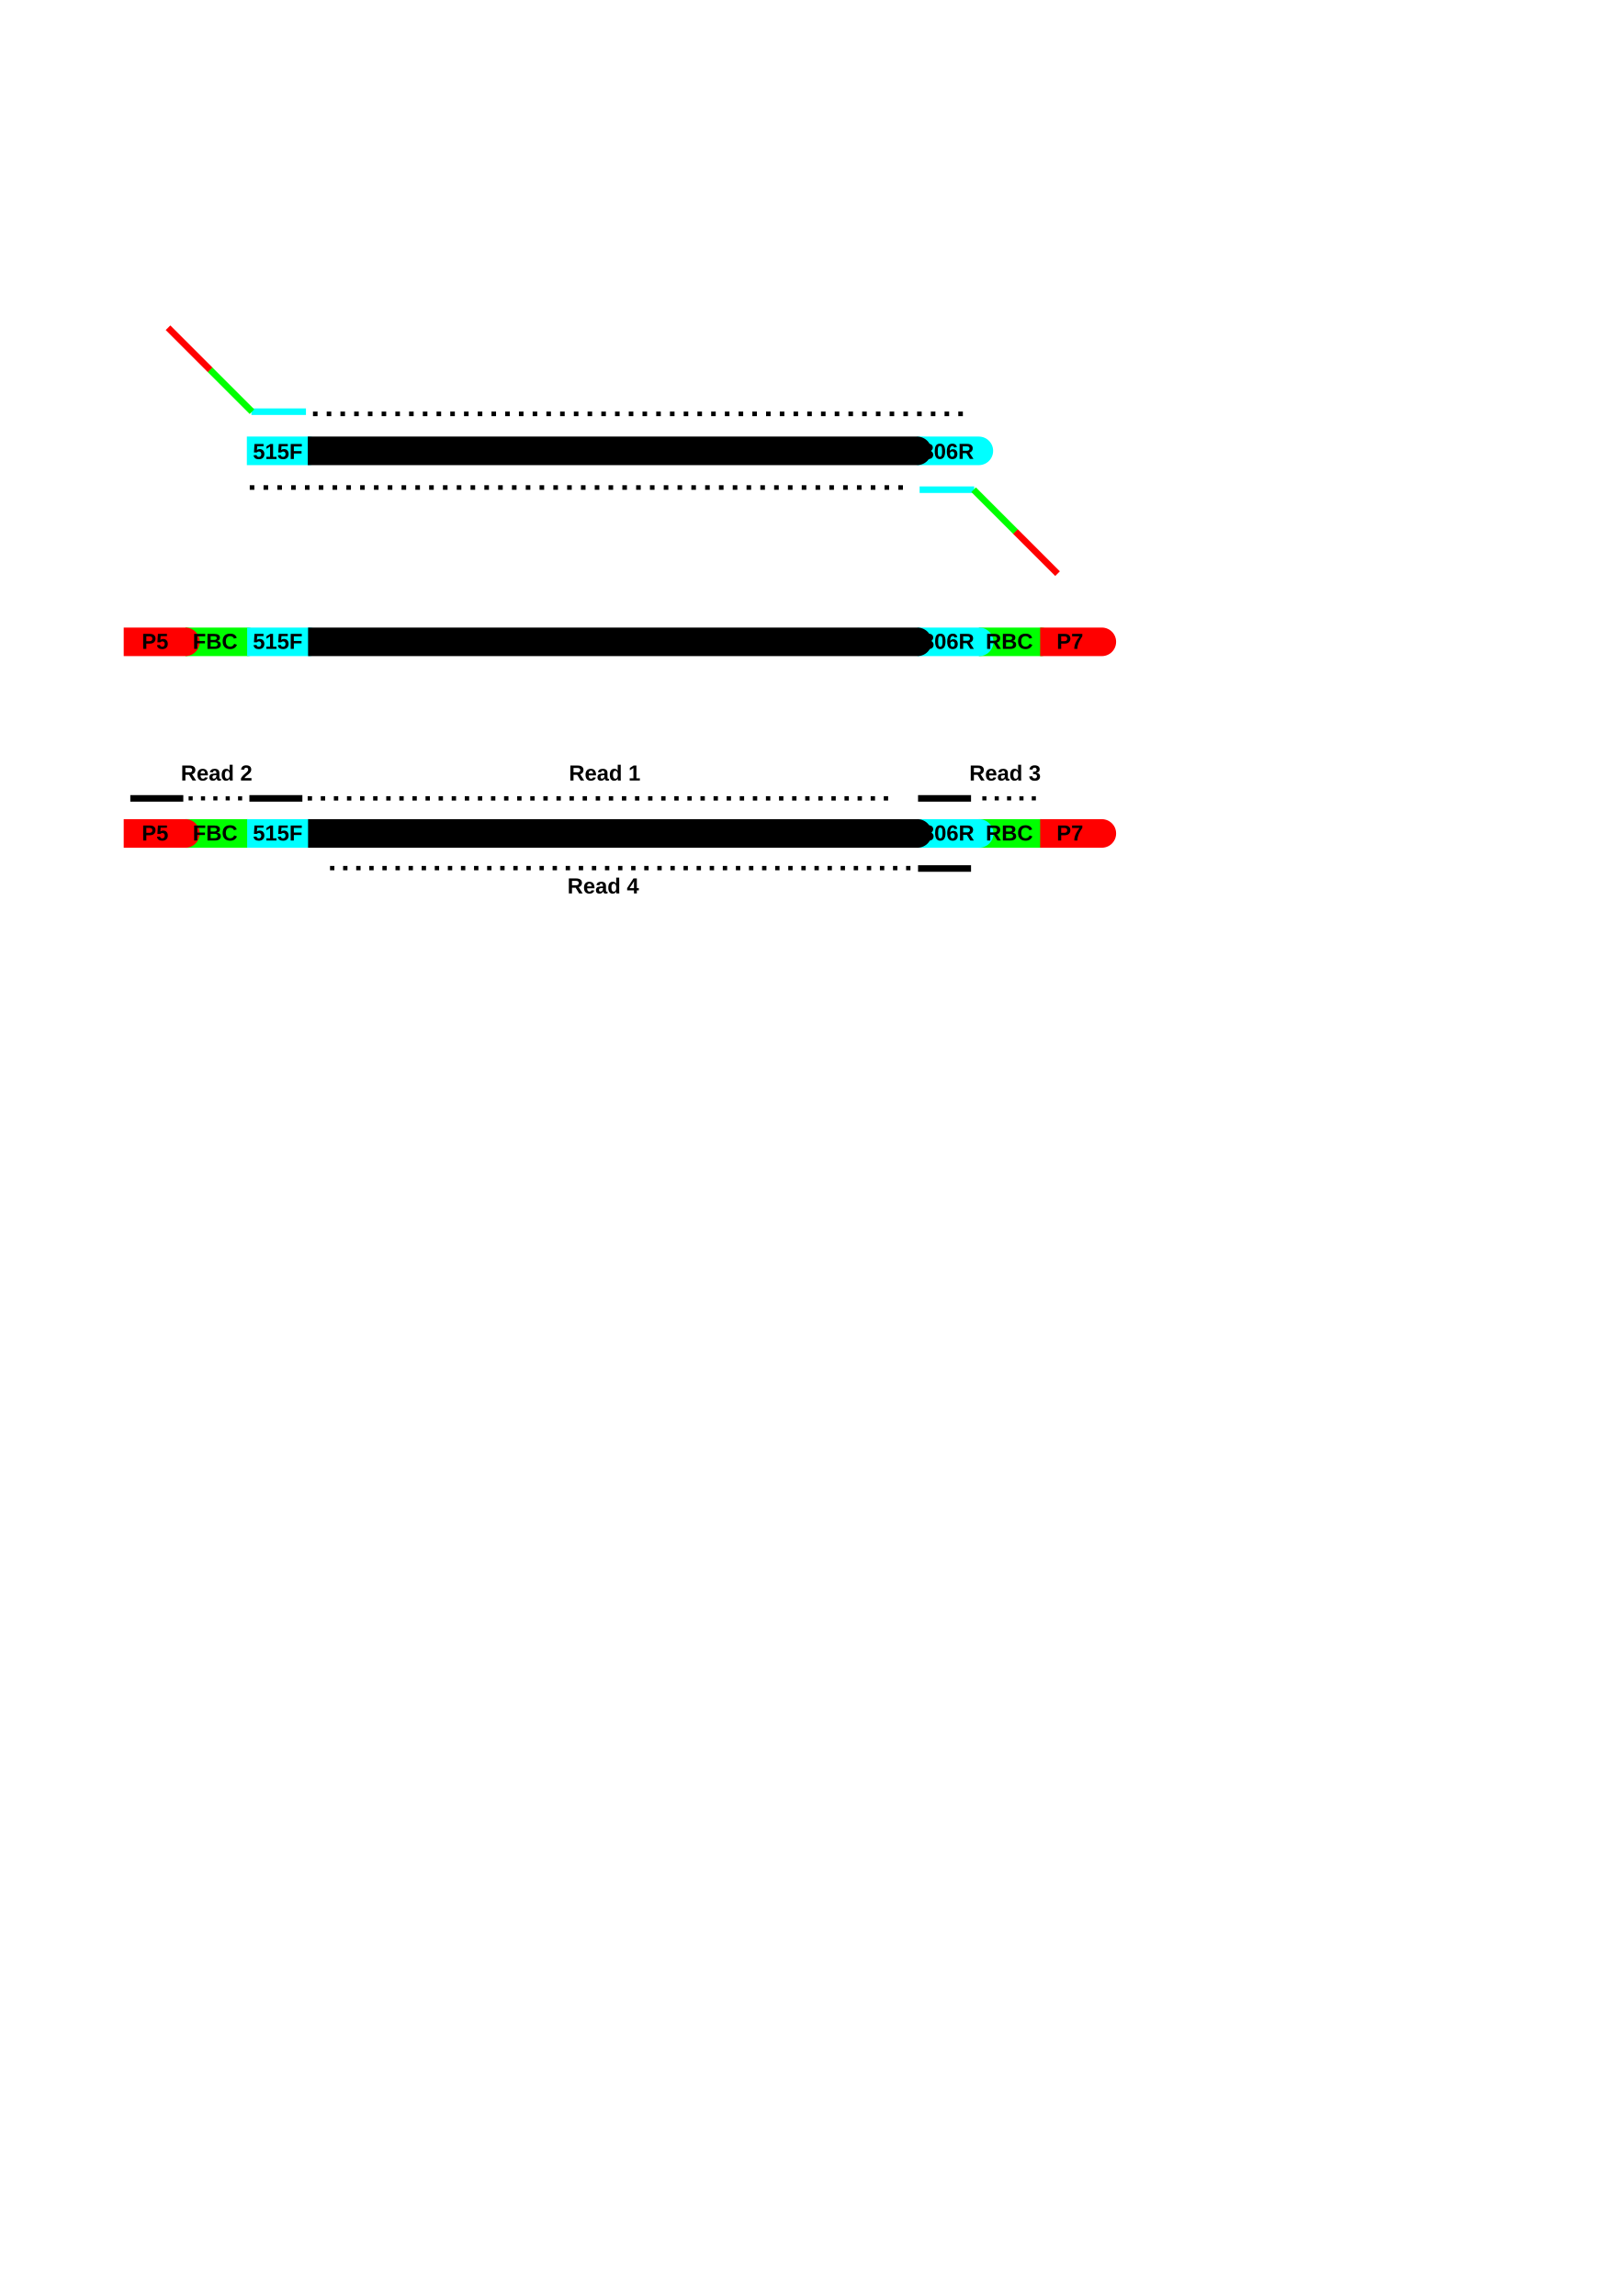
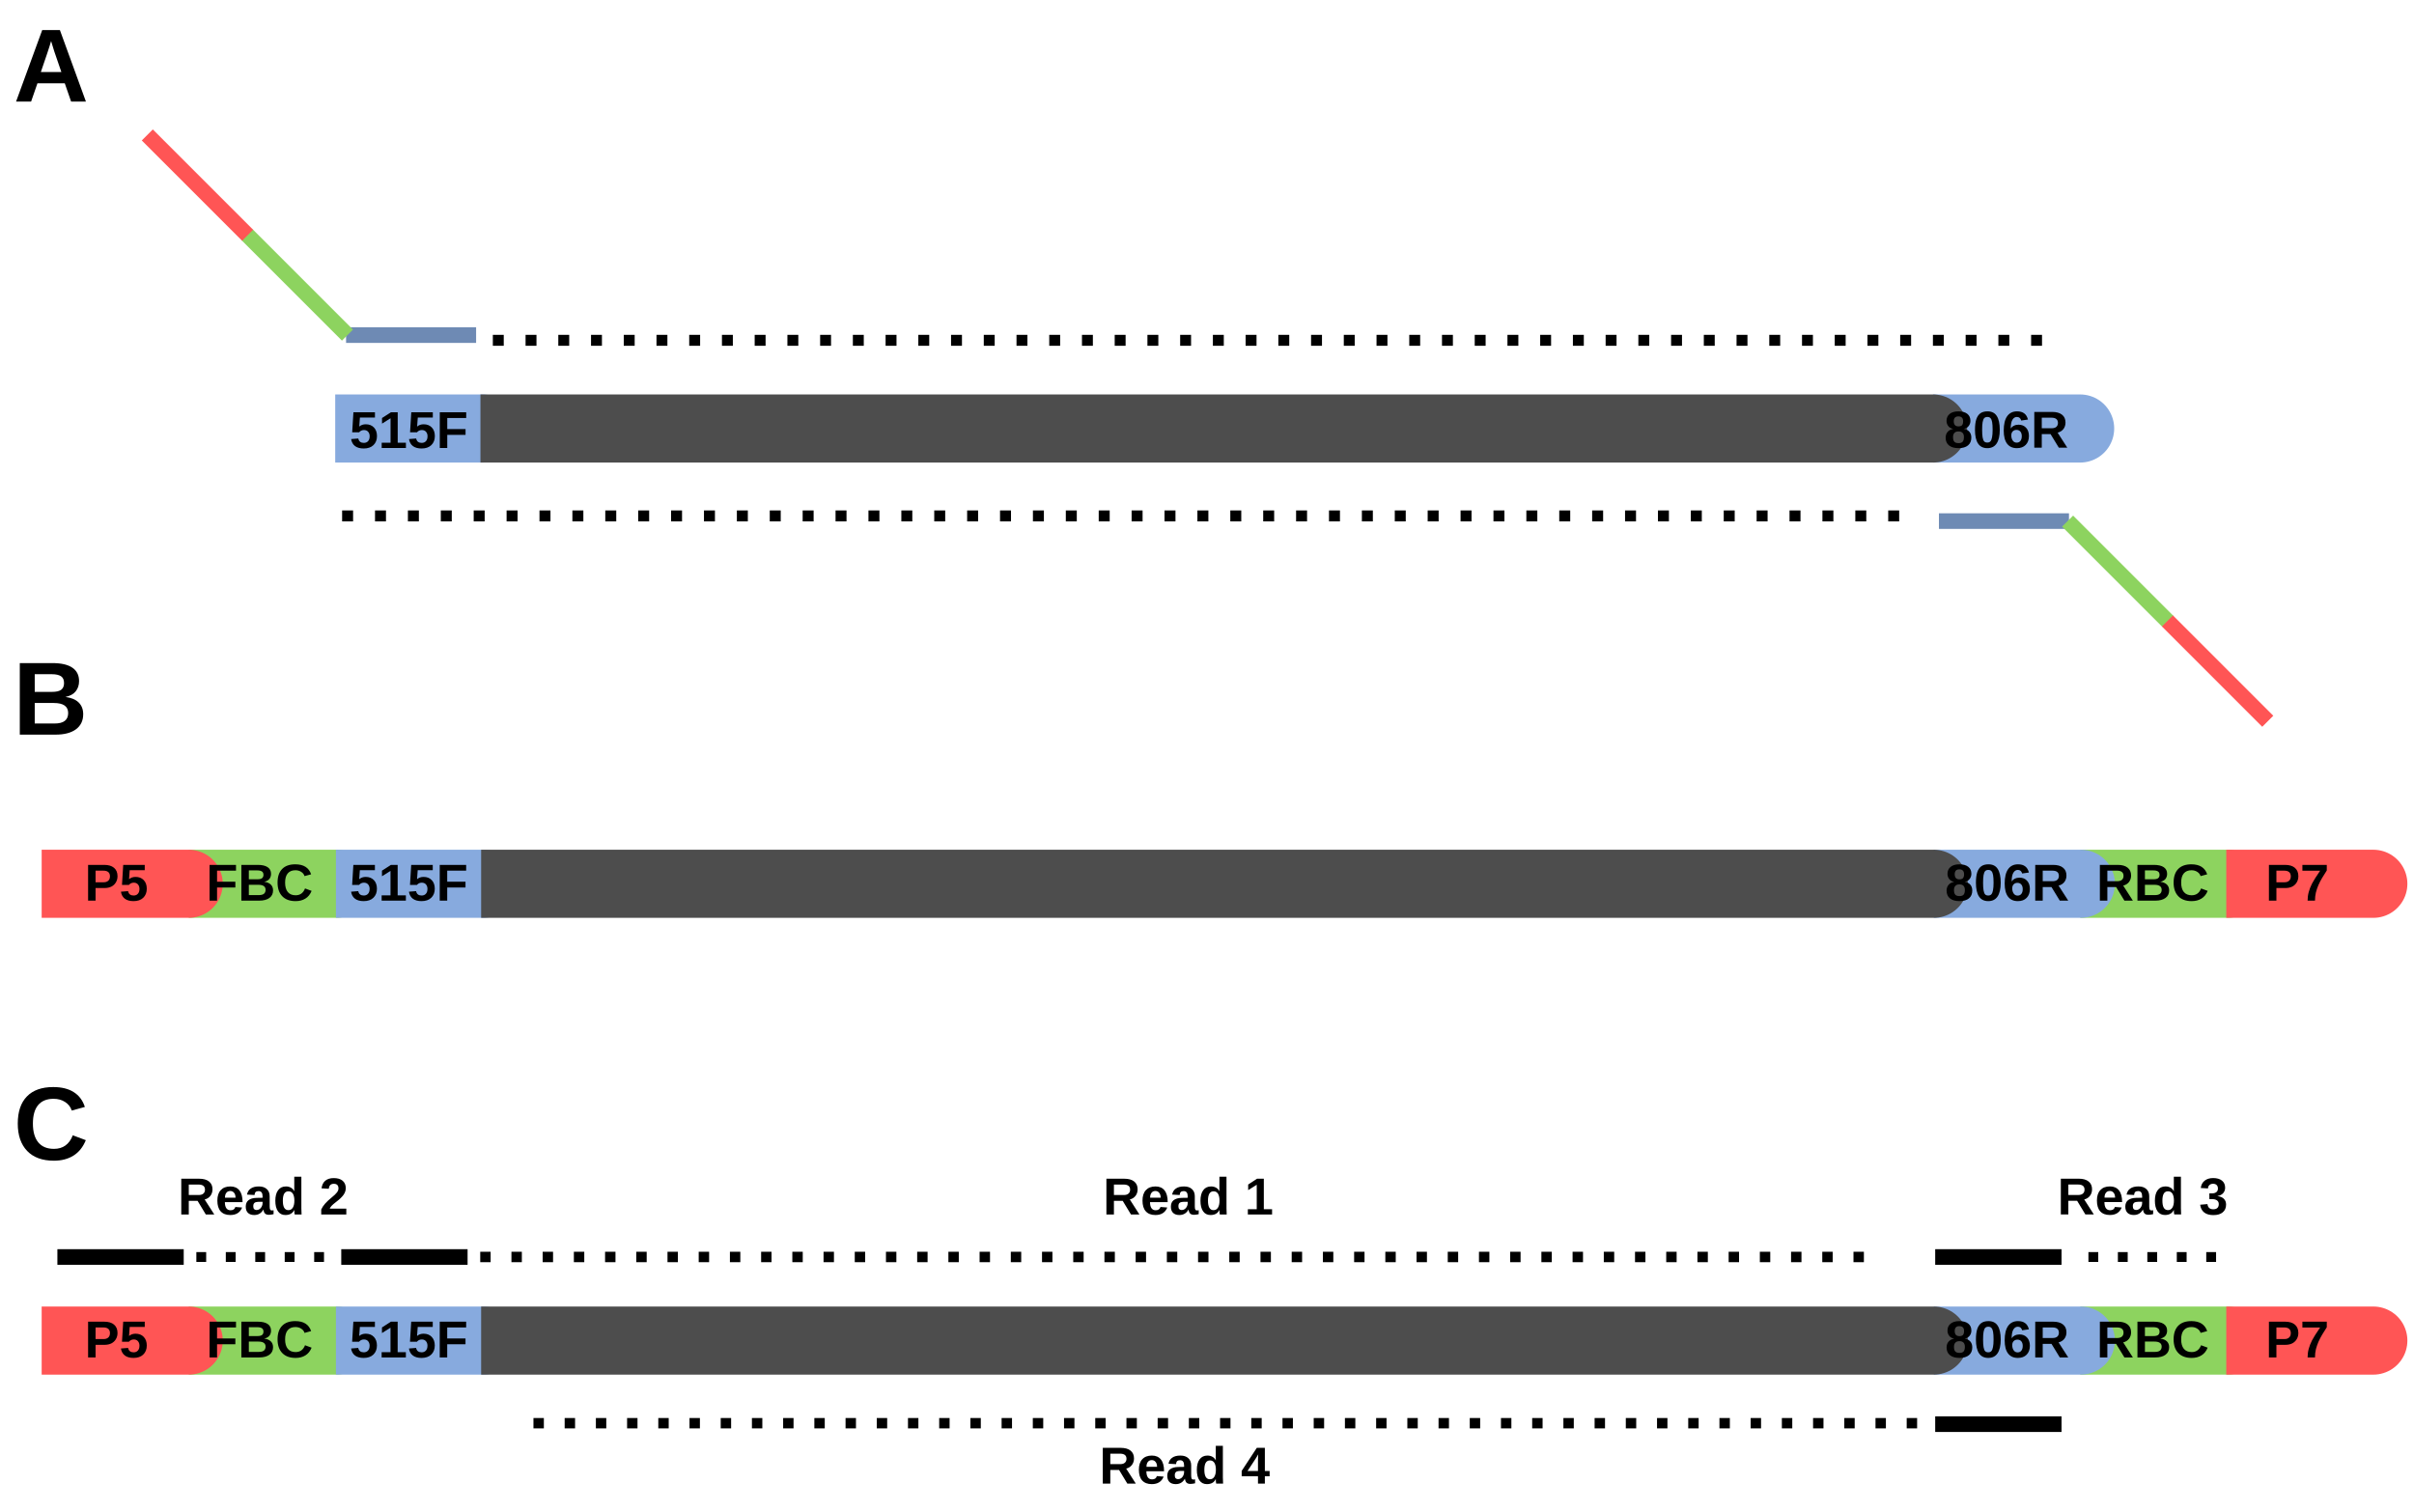
- <svg xmlns="http://www.w3.org/2000/svg" width="744.094" height="1052.362" id="svg2" version="1.1">
+ <svg xmlns="http://www.w3.org/2000/svg" width="356.42" height="223.16" id="svg2" version="1.1">
  <defs id="defs4" />
-   <g id="layer1">
-     <g id="g4024" transform="translate(8.203454,30)">
+   <g id="layer1" transform="translate(-51.02072,-186.4623)">
+     <g id="g4024" transform="matrix(0.7680168,0,0,0.7680168,19.93282,114.066)">
      <g transform="translate(0,-24)" id="g3836">
-         <path style="fill:#00ff00;stroke:#00ff00;stroke-width:13.095;stroke-linecap:butt;stroke-linejoin:miter;stroke-miterlimit:4;stroke-opacity:1;stroke-dasharray:none" d="m 76.767,288.182 c 29.294,0 28.284,0 28.284,0" id="path2985" />
-         <path style="fill:#00ff00;stroke:#00ff00;stroke-width:13.095;stroke-linecap:butt;stroke-linejoin:miter;stroke-miterlimit:4;stroke-opacity:1;stroke-dasharray:none" d="m 440.389,288.182 c 29.294,0 28.284,0 28.284,0" id="path2985-1" />
-         <path style="fill:#ff0000;stroke:#ff0000;stroke-width:13.095;stroke-linecap:butt;stroke-linejoin:miter;stroke-miterlimit:4;stroke-opacity:1;stroke-dasharray:none" d="m 48.487,288.182 c 29.294,0 28.284,0 28.284,0" id="path2985-1-0" />
-         <path style="fill:none;stroke:#ff0000;stroke-width:13.095;stroke-linecap:butt;stroke-linejoin:miter;stroke-miterlimit:4;stroke-opacity:1;stroke-dasharray:none" d="m 468.466,288.182 c 29.294,0 28.284,0 28.284,0" id="path2985-1-8" />
-         <path style="fill:none;stroke:#00ffff;stroke-width:13.095;stroke-linecap:butt;stroke-linejoin:miter;stroke-miterlimit:4;stroke-opacity:1;stroke-dasharray:none" d="m 105.056,288.182 c 29.294,0 28.284,0 28.284,0" id="path2985-1-4" />
-         <path style="fill:none;stroke:#00ffff;stroke-width:13.095;stroke-linecap:butt;stroke-linejoin:miter;stroke-miterlimit:4;stroke-opacity:1;stroke-dasharray:none" d="m 412.238,288.182 c 29.294,0 28.284,0 28.284,0" id="path2985-1-2" />
-         <path style="fill:none;stroke:#000000;stroke-width:13.095;stroke-linecap:butt;stroke-linejoin:miter;stroke-miterlimit:4;stroke-opacity:1;stroke-dasharray:none" d="m 132.975,288.182 c 289.372,0 279.394,0 279.394,0" id="path2985-1-20" />
+         <path style="fill:#00ff00;stroke:#8dd35f;stroke-width:13.095;stroke-linecap:butt;stroke-linejoin:miter;stroke-miterlimit:4;stroke-opacity:1;stroke-dasharray:none" d="m 76.767,288.182 c 29.294,0 28.284,0 28.284,0" id="path2985" />
+         <path style="fill:#00ff00;stroke:#8dd35f;stroke-width:13.095;stroke-linecap:butt;stroke-linejoin:miter;stroke-miterlimit:4;stroke-opacity:1;stroke-dasharray:none" d="m 440.389,288.182 c 29.294,0 28.284,0 28.284,0" id="path2985-1" />
+         <path style="fill:#ff0000;stroke:#ff5555;stroke-width:13.095;stroke-linecap:butt;stroke-linejoin:miter;stroke-miterlimit:4;stroke-opacity:1;stroke-dasharray:none" d="m 48.487,288.182 c 29.294,0 28.284,0 28.284,0" id="path2985-1-0" />
+         <path style="fill:none;stroke:#ff5555;stroke-width:13.095;stroke-linecap:butt;stroke-linejoin:miter;stroke-miterlimit:4;stroke-opacity:1;stroke-dasharray:none" d="m 468.466,288.182 c 29.294,0 28.284,0 28.284,0" id="path2985-1-8" />
+         <path style="fill:none;stroke:#87aade;stroke-width:13.095;stroke-linecap:butt;stroke-linejoin:miter;stroke-miterlimit:4;stroke-opacity:1;stroke-dasharray:none" d="m 105.056,288.182 c 29.294,0 28.284,0 28.284,0" id="path2985-1-4" />
+         <path style="fill:#00ff00;fill-opacity:1;stroke:#87aade;stroke-width:13.095;stroke-linecap:butt;stroke-linejoin:miter;stroke-miterlimit:4;stroke-opacity:1;stroke-dasharray:none" d="m 412.238,288.182 c 29.294,0 28.284,0 28.284,0" id="path2985-1-2" />
+         <path style="fill:none;stroke:#4d4d4d;stroke-width:13.095;stroke-linecap:butt;stroke-linejoin:miter;stroke-miterlimit:4;stroke-opacity:1;stroke-dasharray:none" d="m 132.975,288.182 c 289.372,0 279.394,0 279.394,0" id="path2985-1-20" />
      </g>
      <text id="text3983" y="267.423" x="56.742" style="font-size:10px;font-style:normal;font-variant:normal;font-weight:bold;font-stretch:normal;text-align:start;line-height:125%;letter-spacing:0px;word-spacing:0px;text-anchor:start;fill:#000000;fill-opacity:1;stroke:none;font-family:Arial;-inkscape-font-specification:Sans Bold" xml:space="preserve">
        <tspan y="267.423" x="56.742" id="tspan3985">P5</tspan>
      </text>
      <text id="text3987" y="267.423" x="80.098" style="font-size:10px;font-style:normal;font-variant:normal;font-weight:bold;font-stretch:normal;text-align:start;line-height:125%;letter-spacing:0px;word-spacing:0px;text-anchor:start;fill:#000000;fill-opacity:1;stroke:none;font-family:Arial;-inkscape-font-specification:Sans Bold" xml:space="preserve">
        <tspan y="267.423" x="80.098" id="tspan3989">FBC</tspan>
      </text>
      <text id="text3987-8" y="267.423" x="107.662" style="font-size:10px;font-style:normal;font-variant:normal;font-weight:bold;font-stretch:normal;text-align:start;line-height:125%;letter-spacing:0px;word-spacing:0px;text-anchor:start;fill:#000000;fill-opacity:1;stroke:none;font-family:Arial;-inkscape-font-specification:Sans Bold" xml:space="preserve">
        <tspan y="267.423" x="107.662" id="tspan3989-4">515F</tspan>
      </text>
      <text id="text4012" y="267.423" x="414.387" style="font-size:10px;font-style:normal;font-variant:normal;font-weight:bold;font-stretch:normal;text-align:start;line-height:125%;letter-spacing:0px;word-spacing:0px;text-anchor:start;fill:#000000;fill-opacity:1;stroke:none;font-family:Arial;-inkscape-font-specification:Sans Bold" xml:space="preserve">
        <tspan y="267.423" x="414.387" id="tspan4014">806R</tspan>
      </text>
      <text id="text4016" y="267.423" x="443.497" style="font-size:10px;font-style:normal;font-variant:normal;font-weight:bold;font-stretch:normal;text-align:start;line-height:125%;letter-spacing:0px;word-spacing:0px;text-anchor:start;fill:#000000;fill-opacity:1;stroke:none;font-family:Arial;-inkscape-font-specification:Sans Bold" xml:space="preserve">
        <tspan y="267.423" x="443.497" id="tspan4018">RBC</tspan>
      </text>
      <text id="text4020" y="267.423" x="475.995" style="font-size:10px;font-style:normal;font-variant:normal;font-weight:bold;font-stretch:normal;text-align:start;line-height:125%;letter-spacing:0px;word-spacing:0px;text-anchor:start;fill:#000000;fill-opacity:1;stroke:none;font-family:Arial;-inkscape-font-specification:Sans Bold" xml:space="preserve">
        <tspan y="267.423" x="475.995" id="tspan4022">P7</tspan>
      </text>
    </g>
-     <g id="g4024-6" transform="translate(8.203454,117.8232)">
+     <g id="g4024-6" transform="matrix(0.7680168,0,0,0.7680168,19.93282,181.5157)">
      <g transform="translate(0,-24)" id="g3836-7">
-         <path style="fill:#00ff00;stroke:#00ff00;stroke-width:13.095;stroke-linecap:butt;stroke-linejoin:miter;stroke-miterlimit:4;stroke-opacity:1;stroke-dasharray:none" d="m 76.767,288.182 c 29.294,0 28.284,0 28.284,0" id="path2985-0" />
-         <path style="fill:#00ff00;stroke:#00ff00;stroke-width:13.095;stroke-linecap:butt;stroke-linejoin:miter;stroke-miterlimit:4;stroke-opacity:1;stroke-dasharray:none" d="m 440.389,288.182 c 29.294,0 28.284,0 28.284,0" id="path2985-1-1" />
-         <path style="fill:#ff0000;stroke:#ff0000;stroke-width:13.095;stroke-linecap:butt;stroke-linejoin:miter;stroke-miterlimit:4;stroke-opacity:1;stroke-dasharray:none" d="m 48.487,288.182 c 29.294,0 28.284,0 28.284,0" id="path2985-1-0-1" />
-         <path style="fill:none;stroke:#ff0000;stroke-width:13.095;stroke-linecap:butt;stroke-linejoin:miter;stroke-miterlimit:4;stroke-opacity:1;stroke-dasharray:none" d="m 468.466,288.182 c 29.294,0 28.284,0 28.284,0" id="path2985-1-8-4" />
-         <path style="fill:none;stroke:#00ffff;stroke-width:13.095;stroke-linecap:butt;stroke-linejoin:miter;stroke-miterlimit:4;stroke-opacity:1;stroke-dasharray:none" d="m 105.056,288.182 c 29.294,0 28.284,0 28.284,0" id="path2985-1-4-4" />
-         <path style="fill:none;stroke:#00ffff;stroke-width:13.095;stroke-linecap:butt;stroke-linejoin:miter;stroke-miterlimit:4;stroke-opacity:1;stroke-dasharray:none" d="m 412.238,288.182 c 29.294,0 28.284,0 28.284,0" id="path2985-1-2-3" />
-         <path style="fill:none;stroke:#000000;stroke-width:13.095;stroke-linecap:butt;stroke-linejoin:miter;stroke-miterlimit:4;stroke-opacity:1;stroke-dasharray:none" d="m 132.975,288.182 c 289.372,0 279.394,0 279.394,0" id="path2985-1-20-9" />
+         <path style="fill:#00ff00;stroke:#8dd35f;stroke-width:13.095;stroke-linecap:butt;stroke-linejoin:miter;stroke-miterlimit:4;stroke-opacity:1;stroke-dasharray:none" d="m 76.767,288.182 c 29.294,0 28.284,0 28.284,0" id="path2985-0" />
+         <path style="fill:#00ff00;stroke:#8dd35f;stroke-width:13.095;stroke-linecap:butt;stroke-linejoin:miter;stroke-miterlimit:4;stroke-opacity:1;stroke-dasharray:none" d="m 440.389,288.182 c 29.294,0 28.284,0 28.284,0" id="path2985-1-1" />
+         <path style="fill:#ff5555;fill-opacity:1;stroke:#ff5555;stroke-width:13.095;stroke-linecap:butt;stroke-linejoin:miter;stroke-miterlimit:4;stroke-opacity:1;stroke-dasharray:none" d="m 48.487,288.182 c 29.294,0 28.284,0 28.284,0" id="path2985-1-0-1" />
+         <path style="fill:#ff5555;fill-opacity:1;stroke:#ff5555;stroke-width:13.095;stroke-linecap:butt;stroke-linejoin:miter;stroke-miterlimit:4;stroke-opacity:1;stroke-dasharray:none" d="m 468.466,288.182 c 29.294,0 28.284,0 28.284,0" id="path2985-1-8-4" />
+         <path style="fill:none;stroke:#87aade;stroke-width:13.095;stroke-linecap:butt;stroke-linejoin:miter;stroke-miterlimit:4;stroke-opacity:1;stroke-dasharray:none" d="m 105.056,288.182 c 29.294,0 28.284,0 28.284,0" id="path2985-1-4-4" />
+         <path style="fill:none;stroke:#87aade;stroke-width:13.095;stroke-linecap:butt;stroke-linejoin:miter;stroke-miterlimit:4;stroke-opacity:1;stroke-dasharray:none" d="m 412.238,288.182 c 29.294,0 28.284,0 28.284,0" id="path2985-1-2-3" />
+         <path style="fill:none;stroke:#4d4d4d;stroke-width:13.095;stroke-linecap:butt;stroke-linejoin:miter;stroke-miterlimit:4;stroke-opacity:1;stroke-dasharray:none" d="m 132.975,288.182 c 289.372,0 279.394,0 279.394,0" id="path2985-1-20-9" />
      </g>
      <text id="text3983-7" y="267.423" x="56.742" style="font-size:10px;font-style:normal;font-variant:normal;font-weight:bold;font-stretch:normal;text-align:start;line-height:125%;letter-spacing:0px;word-spacing:0px;text-anchor:start;fill:#000000;fill-opacity:1;stroke:none;font-family:Arial;-inkscape-font-specification:Sans Bold" xml:space="preserve">
        <tspan y="267.423" x="56.742" id="tspan3985-9">P5</tspan>
      </text>
      <text id="text3987-6" y="267.423" x="80.098" style="font-size:10px;font-style:normal;font-variant:normal;font-weight:bold;font-stretch:normal;text-align:start;line-height:125%;letter-spacing:0px;word-spacing:0px;text-anchor:start;fill:#000000;fill-opacity:1;stroke:none;font-family:Arial;-inkscape-font-specification:Sans Bold" xml:space="preserve">
        <tspan y="267.423" x="80.098" id="tspan3989-9">FBC</tspan>
      </text>
      <text id="text3987-8-5" y="267.423" x="107.662" style="font-size:10px;font-style:normal;font-variant:normal;font-weight:bold;font-stretch:normal;text-align:start;line-height:125%;letter-spacing:0px;word-spacing:0px;text-anchor:start;fill:#000000;fill-opacity:1;stroke:none;font-family:Arial;-inkscape-font-specification:Sans Bold" xml:space="preserve">
        <tspan y="267.423" x="107.662" id="tspan3989-4-6">515F</tspan>
      </text>
      <text id="text4012-1" y="267.423" x="414.387" style="font-size:10px;font-style:normal;font-variant:normal;font-weight:bold;font-stretch:normal;text-align:start;line-height:125%;letter-spacing:0px;word-spacing:0px;text-anchor:start;fill:#000000;fill-opacity:1;stroke:none;font-family:Arial;-inkscape-font-specification:Sans Bold" xml:space="preserve">
        <tspan y="267.423" x="414.387" id="tspan4014-0">806R</tspan>
      </text>
      <text id="text4016-6" y="267.423" x="443.497" style="font-size:10px;font-style:normal;font-variant:normal;font-weight:bold;font-stretch:normal;text-align:start;line-height:125%;letter-spacing:0px;word-spacing:0px;text-anchor:start;fill:#000000;fill-opacity:1;stroke:none;font-family:Arial;-inkscape-font-specification:Sans Bold" xml:space="preserve">
        <tspan y="267.423" x="443.497" id="tspan4018-3">RBC</tspan>
      </text>
      <text id="text4020-5" y="267.423" x="475.995" style="font-size:10px;font-style:normal;font-variant:normal;font-weight:bold;font-stretch:normal;text-align:start;line-height:125%;letter-spacing:0px;word-spacing:0px;text-anchor:start;fill:#000000;fill-opacity:1;stroke:none;font-family:Arial;-inkscape-font-specification:Sans Bold" xml:space="preserve">
        <tspan y="267.423" x="475.995" id="tspan4022-1">P7</tspan>
      </text>
    </g>
-     <g id="g4201" transform="translate(8.068448,0)">
+     <g id="g4201" transform="matrix(0.7680168,0,0,0.7680168,19.82913,91.02547)">
      <g id="g4144">
-         <path style="fill:none;stroke:#00ffff;stroke-width:13.095;stroke-linecap:butt;stroke-linejoin:miter;stroke-miterlimit:4;stroke-opacity:1;stroke-dasharray:none" d="m 105.056,206.648 c 29.294,0 28.284,0 28.284,0" id="path2985-1-4-8" />
-         <path style="fill:none;stroke:#00ffff;stroke-width:13.095;stroke-linecap:butt;stroke-linejoin:miter;stroke-miterlimit:4;stroke-opacity:1;stroke-dasharray:none" d="m 412.238,206.648 c 29.294,0 28.284,0 28.284,0" id="path2985-1-2-0" />
-         <path style="fill:none;stroke:#000000;stroke-width:13.095;stroke-linecap:butt;stroke-linejoin:miter;stroke-miterlimit:4;stroke-opacity:1;stroke-dasharray:none" d="m 132.975,206.648 c 289.372,0 279.394,0 279.394,0" id="path2985-1-20-7" />
+         <path style="fill:none;stroke:#87aade;stroke-width:13.095;stroke-linecap:butt;stroke-linejoin:miter;stroke-miterlimit:4;stroke-opacity:1;stroke-dasharray:none" d="m 105.056,206.648 c 29.294,0 28.284,0 28.284,0" id="path2985-1-4-8" />
+         <path style="fill:none;stroke:#87aade;stroke-width:13.095;stroke-linecap:butt;stroke-linejoin:miter;stroke-miterlimit:4;stroke-opacity:1;stroke-dasharray:none" d="m 412.238,206.648 c 29.294,0 28.284,0 28.284,0" id="path2985-1-2-0" />
+         <path style="fill:#4d4d4d;fill-opacity:1;stroke:#4d4d4d;stroke-width:13.095;stroke-linecap:butt;stroke-linejoin:miter;stroke-miterlimit:4;stroke-opacity:1;stroke-dasharray:none" d="m 132.975,206.648 c 289.372,0 279.394,0 279.394,0" id="path2985-1-20-7" />
        <g id="g3951" style="stroke-width:3;stroke-miterlimit:4;stroke-dasharray:none" transform="translate(0,-2.2417)">
-           <path id="path3911" d="m 132.143,190.934 -25,0" style="fill:none;stroke:#00ffff;stroke-width:3;stroke-linecap:butt;stroke-linejoin:miter;stroke-miterlimit:4;stroke-opacity:1;stroke-dasharray:none" />
-           <path id="path3931" d="m 88.125,171.648 c 18.929,18.929 19.286,19.286 19.286,19.286" style="fill:none;stroke:#00ff00;stroke-width:3;stroke-linecap:butt;stroke-linejoin:miter;stroke-miterlimit:4;stroke-opacity:1;stroke-dasharray:none" />
-           <path id="path3931-2" d="m 68.929,152.451 c 18.929,18.929 19.286,19.286 19.286,19.286" style="fill:none;stroke:#ff0000;stroke-width:3;stroke-linecap:butt;stroke-linejoin:miter;stroke-miterlimit:4;stroke-opacity:1;stroke-dasharray:none" />
+           <path id="path3911" d="m 132.143,190.934 -25,0" style="fill:#87aade;fill-opacity:1;stroke:#6e8ab4;stroke-width:3;stroke-linecap:butt;stroke-linejoin:miter;stroke-miterlimit:4;stroke-opacity:1;stroke-dasharray:none" />
+           <path id="path3931" d="m 88.125,171.648 c 18.929,18.929 19.286,19.286 19.286,19.286" style="fill:none;stroke:#8dd35f;stroke-width:3;stroke-linecap:butt;stroke-linejoin:miter;stroke-miterlimit:4;stroke-opacity:1;stroke-dasharray:none" />
+           <path id="path3931-2" d="m 68.929,152.451 c 18.929,18.929 19.286,19.286 19.286,19.286" style="fill:none;stroke:#ff5555;stroke-width:3;stroke-linecap:butt;stroke-linejoin:miter;stroke-miterlimit:4;stroke-opacity:1;stroke-dasharray:none" />
        </g>
        <g transform="matrix(-1,0,0,-1,545.5079,415.3851)" id="g3951-0" style="stroke-width:3;stroke-miterlimit:4;stroke-dasharray:none">
-           <path id="path3911-0" d="m 132.143,190.934 -25,0" style="fill:none;stroke:#00ffff;stroke-width:3;stroke-linecap:butt;stroke-linejoin:miter;stroke-miterlimit:4;stroke-opacity:1;stroke-dasharray:none" />
-           <path id="path3931-1" d="m 88.125,171.648 c 18.929,18.929 19.286,19.286 19.286,19.286" style="fill:none;stroke:#00ff00;stroke-width:3;stroke-linecap:butt;stroke-linejoin:miter;stroke-miterlimit:4;stroke-opacity:1;stroke-dasharray:none" />
-           <path id="path3931-2-9" d="m 68.929,152.451 c 18.929,18.929 19.286,19.286 19.286,19.286" style="fill:none;stroke:#ff0000;stroke-width:3;stroke-linecap:butt;stroke-linejoin:miter;stroke-miterlimit:4;stroke-opacity:1;stroke-dasharray:none" />
+           <path id="path3911-0" d="m 132.143,190.934 -25,0" style="fill:#87aade;fill-opacity:1;stroke:#6e8ab4;stroke-width:3;stroke-linecap:butt;stroke-linejoin:miter;stroke-miterlimit:4;stroke-opacity:1;stroke-dasharray:none" />
+           <path id="path3931-1" d="m 88.125,171.648 c 18.929,18.929 19.286,19.286 19.286,19.286" style="fill:none;stroke:#8dd35f;stroke-width:3;stroke-linecap:butt;stroke-linejoin:miter;stroke-miterlimit:4;stroke-opacity:1;stroke-dasharray:none" />
+           <path id="path3931-2-9" d="m 68.929,152.451 c 18.929,18.929 19.286,19.286 19.286,19.286" style="fill:none;stroke:#ff5555;stroke-width:3;stroke-linecap:butt;stroke-linejoin:miter;stroke-miterlimit:4;stroke-opacity:1;stroke-dasharray:none" />
        </g>
        <path style="fill:none;stroke:#000000;stroke-width:2.097;stroke-linecap:butt;stroke-linejoin:miter;stroke-miterlimit:4;stroke-opacity:1;stroke-dasharray:2.097, 4.195;stroke-dashoffset:0" d="m 135.36,189.692 c 301.027,0 299.916,0 299.916,0" id="path4046" />
        <path style="fill:none;stroke:#000000;stroke-width:2.108;stroke-linecap:butt;stroke-linejoin:miter;stroke-miterlimit:4;stroke-opacity:1;stroke-dasharray:2.108, 4.216;stroke-dashoffset:0" d="m 106.384,223.451 c 304.057,0 302.935,0 302.935,0" id="path4046-4" />
      </g>
      <text xml:space="preserve" style="font-size:10px;font-style:normal;font-variant:normal;font-weight:bold;font-stretch:normal;text-align:start;line-height:125%;letter-spacing:0px;word-spacing:0px;text-anchor:start;fill:#000000;fill-opacity:1;stroke:none;font-family:Arial;-inkscape-font-specification:Sans Bold" x="107.804" y="210.397" id="text3987-8-6">
        <tspan id="tspan3989-4-1" x="107.804" y="210.397">515F</tspan>
      </text>
      <text xml:space="preserve" style="font-size:10px;font-style:normal;font-variant:normal;font-weight:bold;font-stretch:normal;text-align:start;line-height:125%;letter-spacing:0px;word-spacing:0px;text-anchor:start;fill:#000000;fill-opacity:1;stroke:none;font-family:Arial;-inkscape-font-specification:Sans Bold" x="414.338" y="210.334" id="text4012-7">
        <tspan id="tspan4014-9" x="414.338" y="210.334">806R</tspan>
      </text>
    </g>
-     <g id="g4333">
+     <g id="g4333" transform="matrix(0.7680168,0,0,0.7680168,13.63243,91.02547)">
      <path id="path4221-2" d="m 420.714,398.076 24.286,0" style="fill:#ffb380;stroke:#000000;stroke-width:3;stroke-linecap:butt;stroke-linejoin:miter;stroke-miterlimit:4;stroke-opacity:1;stroke-dasharray:none" />
      <path id="path4277-7-7" d="m 151.236,397.89 c 259.779,0 266.273,0 266.273,0" style="fill:#ffb380;stroke:#000000;stroke-width:2;stroke-linecap:butt;stroke-linejoin:miter;stroke-miterlimit:4;stroke-opacity:1;stroke-dasharray:2, 4;stroke-dashoffset:0" />
    </g>
-     <g id="g4337">
+     <g id="g4337" transform="matrix(0.7680168,0,0,0.7680168,13.63243,91.02547)">
      <path id="path4221" d="m 114.286,365.934 24.286,0" style="fill:none;stroke:#000000;stroke-width:3;stroke-linecap:butt;stroke-linejoin:miter;stroke-miterlimit:4;stroke-opacity:1;stroke-dasharray:none" />
      <path id="path4221-2-0" d="m 420.714,365.934 24.286,0" style="fill:none;stroke:#000000;stroke-width:3;stroke-linecap:butt;stroke-linejoin:miter;stroke-miterlimit:4;stroke-opacity:1;stroke-dasharray:none" />
      <path id="path4221-2-7" d="m 59.714,365.934 24.286,0" style="fill:none;stroke:#000000;stroke-width:3;stroke-linecap:butt;stroke-linejoin:miter;stroke-miterlimit:4;stroke-opacity:1;stroke-dasharray:none" />
      <path id="path4277" d="m 86.429,365.934 c 25.451,0 26.088,0 26.088,0" style="fill:none;stroke:#000000;stroke-width:1.888;stroke-linecap:butt;stroke-linejoin:miter;stroke-miterlimit:4;stroke-opacity:1;stroke-dasharray:1.888, 3.775;stroke-dashoffset:0" />
      <path id="path4277-7" d="m 141.004,365.934 c 259.779,0 266.273,0 266.273,0" style="fill:none;stroke:#000000;stroke-width:2;stroke-linecap:butt;stroke-linejoin:miter;stroke-miterlimit:4;stroke-opacity:1;stroke-dasharray:2, 4;stroke-dashoffset:0" />
      <path id="path4277-8" d="m 450.17,365.934 c 25.451,0 26.088,0 26.088,0" style="fill:none;stroke:#000000;stroke-width:1.888;stroke-linecap:butt;stroke-linejoin:miter;stroke-miterlimit:4;stroke-opacity:1;stroke-dasharray:1.888, 3.775;stroke-dashoffset:0" />
    </g>
-     <text xml:space="preserve" style="font-size:10px;font-style:normal;font-variant:normal;font-weight:bold;font-stretch:normal;text-align:start;line-height:125%;letter-spacing:0px;word-spacing:0px;text-anchor:start;fill:#000000;fill-opacity:1;stroke:none;font-family:Arial;-inkscape-font-specification:Sans Bold" x="260.714" y="357.759" id="text4345">
-       <tspan id="tspan4347" x="260.714" y="357.759">Read 1</tspan>
+     <text xml:space="preserve" style="font-size:7.68px;font-style:normal;font-variant:normal;font-weight:bold;font-stretch:normal;text-align:start;line-height:125%;letter-spacing:0px;word-spacing:0px;text-anchor:start;fill:#000000;fill-opacity:1;stroke:none;font-family:Arial;-inkscape-font-specification:Sans Bold" x="213.865" y="365.791" id="text4345">
+       <tspan id="tspan4347" x="213.865" y="365.791">Read 1</tspan>
    </text>
-     <text xml:space="preserve" style="font-size:10px;font-style:normal;font-variant:normal;font-weight:bold;font-stretch:normal;text-align:start;line-height:125%;letter-spacing:0px;word-spacing:0px;text-anchor:start;fill:#000000;fill-opacity:1;stroke:none;font-family:Arial;-inkscape-font-specification:Sans Bold" x="82.857" y="357.759" id="text4349">
-       <tspan id="tspan4351" x="82.857" y="357.759">Read 2</tspan>
+     <text xml:space="preserve" style="font-size:7.68px;font-style:normal;font-variant:normal;font-weight:bold;font-stretch:normal;text-align:start;line-height:125%;letter-spacing:0px;word-spacing:0px;text-anchor:start;fill:#000000;fill-opacity:1;stroke:none;font-family:Arial;-inkscape-font-specification:Sans Bold" x="77.268" y="365.791" id="text4349">
+       <tspan id="tspan4351" x="77.268" y="365.791">Read 2</tspan>
    </text>
-     <text xml:space="preserve" style="font-size:10px;font-style:normal;font-variant:normal;font-weight:bold;font-stretch:normal;text-align:start;line-height:125%;letter-spacing:0px;word-spacing:0px;text-anchor:start;fill:#000000;fill-opacity:1;stroke:none;font-family:Arial;-inkscape-font-specification:Sans Bold" x="260.016" y="409.505" id="text4353">
-       <tspan id="tspan4355" x="260.016" y="409.505">Read 4</tspan>
+     <text xml:space="preserve" style="font-size:7.68px;font-style:normal;font-variant:normal;font-weight:bold;font-stretch:normal;text-align:start;line-height:125%;letter-spacing:0px;word-spacing:0px;text-anchor:start;fill:#000000;fill-opacity:1;stroke:none;font-family:Arial;-inkscape-font-specification:Sans Bold" x="213.329" y="405.532" id="text4353">
+       <tspan id="tspan4355" x="213.329" y="405.532">Read 4</tspan>
    </text>
-     <text xml:space="preserve" style="font-size:10px;font-style:normal;font-variant:normal;font-weight:bold;font-stretch:normal;text-align:start;line-height:125%;letter-spacing:0px;word-spacing:0px;text-anchor:start;fill:#000000;fill-opacity:1;stroke:none;font-family:Arial;-inkscape-font-specification:Sans Bold" x="444.196" y="357.754" id="text4349-7">
-       <tspan id="tspan4351-4" x="444.196" y="357.754">Read 3</tspan>
+     <text xml:space="preserve" style="font-size:7.68px;font-style:normal;font-variant:normal;font-weight:bold;font-stretch:normal;text-align:start;line-height:125%;letter-spacing:0px;word-spacing:0px;text-anchor:start;fill:#000000;fill-opacity:1;stroke:none;font-family:Arial;-inkscape-font-specification:Sans Bold" x="354.782" y="365.787" id="text4349-7">
+       <tspan id="tspan4351-4" x="354.782" y="365.787">Read 3</tspan>
+     </text>
+     <text xml:space="preserve" style="font-size:15.36px;font-style:normal;font-variant:normal;font-weight:bold;font-stretch:normal;text-align:start;line-height:125%;letter-spacing:0px;word-spacing:0px;text-anchor:start;fill:#000000;fill-opacity:1;stroke:none;font-family:Arial;-inkscape-font-specification:Sans Bold" x="53.021" y="201.459" id="text4397">
+       <tspan id="tspan4399" x="53.021" y="201.459">A</tspan>
+     </text>
+     <text xml:space="preserve" style="font-size:15.36px;font-style:normal;font-variant:normal;font-weight:bold;font-stretch:normal;text-align:start;line-height:125%;letter-spacing:0px;word-spacing:0px;text-anchor:start;fill:#000000;fill-opacity:1;stroke:none;font-family:Arial;-inkscape-font-specification:Sans Bold" x="52.914" y="294.938" id="text4401">
+       <tspan id="tspan4403" x="52.914" y="294.938">B</tspan>
+     </text>
+     <text xml:space="preserve" style="font-size:15.36px;font-style:normal;font-variant:normal;font-weight:bold;font-stretch:normal;text-align:start;line-height:125%;letter-spacing:0px;word-spacing:0px;text-anchor:start;fill:#000000;fill-opacity:1;stroke:none;font-family:Arial;-inkscape-font-specification:Sans Bold" x="53.021" y="357.696" id="text4405">
+       <tspan id="tspan4407" x="53.021" y="357.696">C</tspan>
    </text>
  </g>
</svg>
